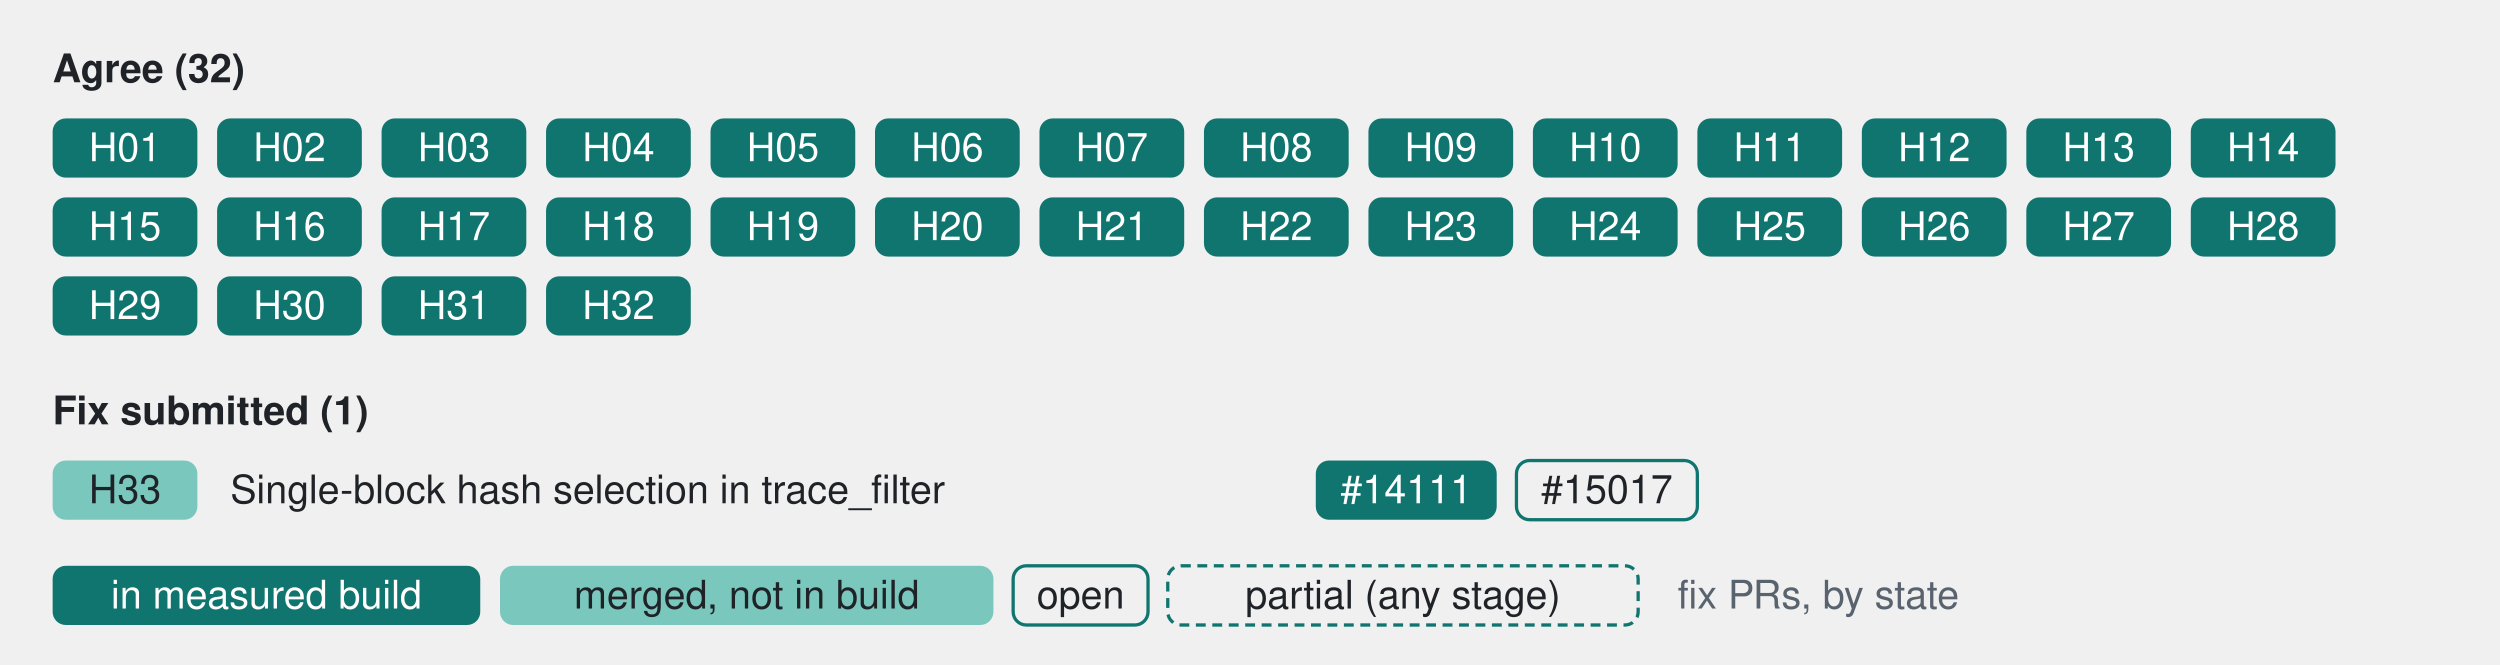
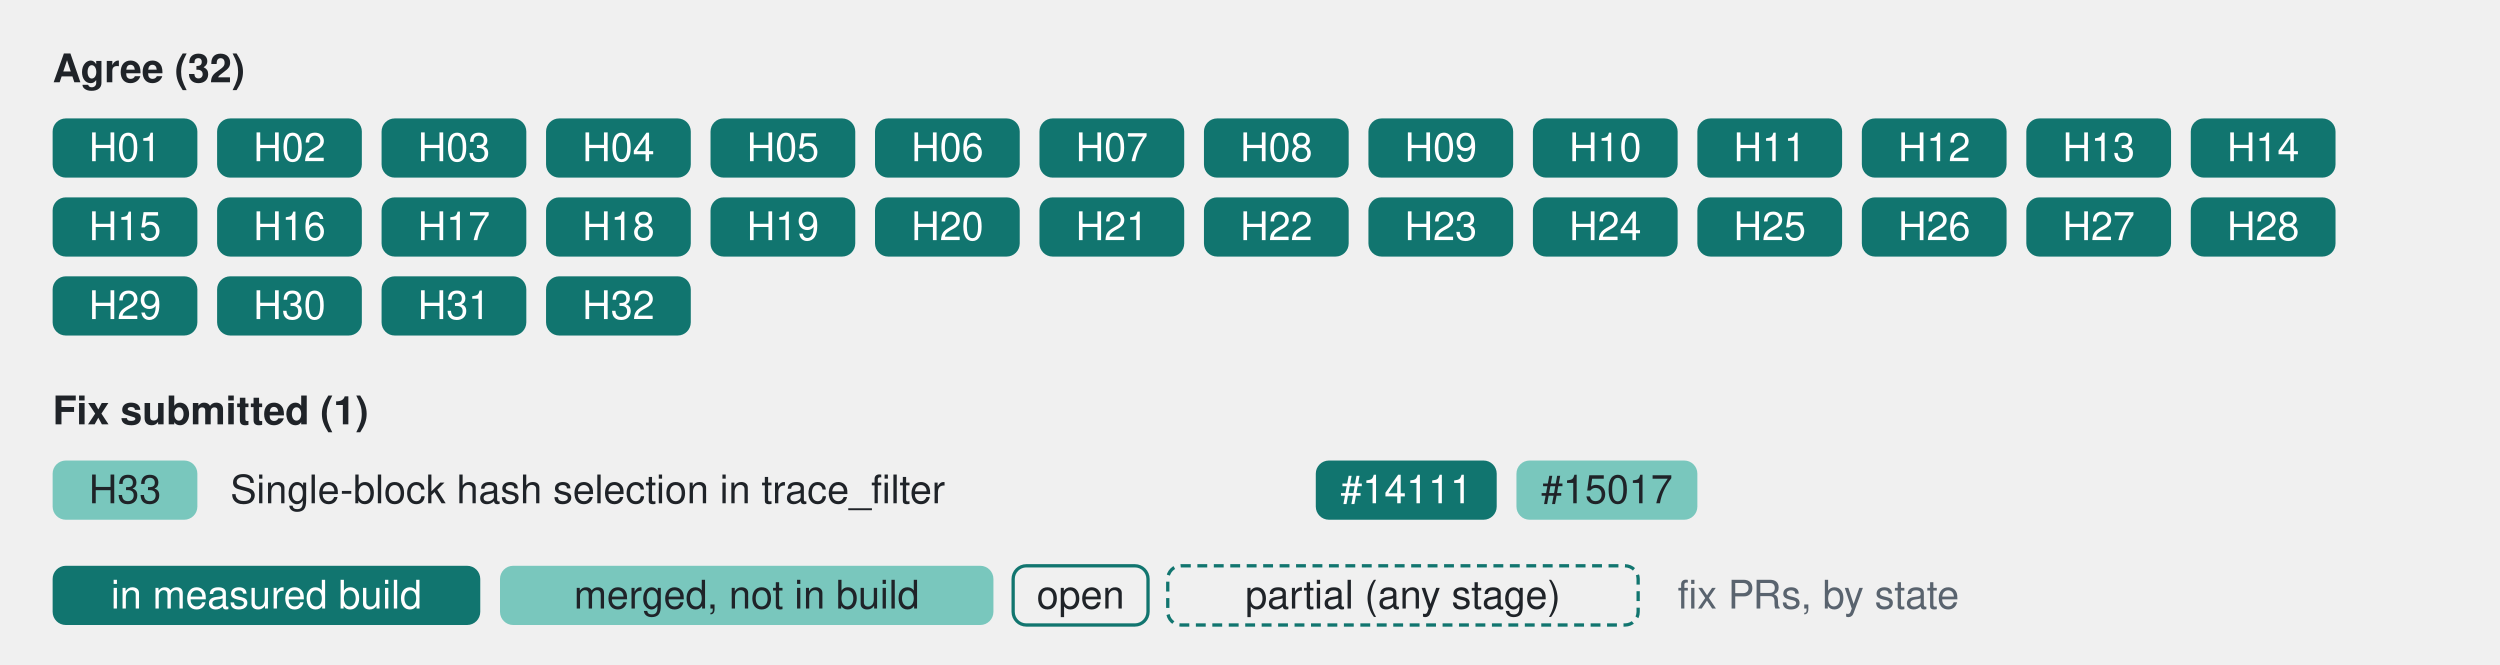
<svg xmlns="http://www.w3.org/2000/svg" width="760" height="202" viewBox="0 0 760 202" role="img" aria-labelledby="title">
  <style>text{font-family:-apple-system,BlinkMacSystemFont,"Segoe UI",Helvetica,Arial,sans-serif;font-size:12px}.head{font-weight:600}.partial{stroke-dasharray:3 2}.label{fill:#1f2328}.muted{fill:#59636e}.pr{fill:none;stroke:#11756f}.edge{stroke:#11756f}.b-agree{fill:#11756f}.n-agree{fill:#ffffff}.b-fix{fill:#79c7bd}.n-fix{fill:#1f2328}.b-converged{fill:#c8641a}.n-converged{fill:#ffffff}.b-review{fill:#f2b36b}.n-review{fill:#1f2328}.b-policy{fill:#8172c4}.n-policy{fill:#ffffff}.b-unmeasured{fill:#dde1e6}.n-unmeasured{fill:#1f2328}@media (prefers-color-scheme:dark){.label{fill:#e6edf3}.muted{fill:#9198a1}.pr{fill:none;stroke:#3aa59a}.edge{stroke:#3aa59a}.b-agree{fill:#3aa59a}.n-agree{fill:#0d1117}.b-fix{fill:#1a6b62}.n-fix{fill:#ffffff}.b-converged{fill:#e5843a}.n-converged{fill:#0d1117}.b-review{fill:#8f5420}.n-review{fill:#ffffff}.b-policy{fill:#9b8fe0}.n-policy{fill:#0d1117}.b-unmeasured{fill:#2d333b}.n-unmeasured{fill:#e6edf3}}</style>
  <text class="label head" x="16" y="25">Agree (32)</text>
  <rect class="b-agree" x="16" y="36" width="44" height="18" rx="4" />
  <text class="n-agree" x="38" y="49" text-anchor="middle">H01</text>
  <rect class="b-agree" x="66" y="36" width="44" height="18" rx="4" />
  <text class="n-agree" x="88" y="49" text-anchor="middle">H02</text>
  <rect class="b-agree" x="116" y="36" width="44" height="18" rx="4" />
  <text class="n-agree" x="138" y="49" text-anchor="middle">H03</text>
  <rect class="b-agree" x="166" y="36" width="44" height="18" rx="4" />
  <text class="n-agree" x="188" y="49" text-anchor="middle">H04</text>
  <rect class="b-agree" x="216" y="36" width="44" height="18" rx="4" />
  <text class="n-agree" x="238" y="49" text-anchor="middle">H05</text>
  <rect class="b-agree" x="266" y="36" width="44" height="18" rx="4" />
  <text class="n-agree" x="288" y="49" text-anchor="middle">H06</text>
  <rect class="b-agree" x="316" y="36" width="44" height="18" rx="4" />
  <text class="n-agree" x="338" y="49" text-anchor="middle">H07</text>
  <rect class="b-agree" x="366" y="36" width="44" height="18" rx="4" />
  <text class="n-agree" x="388" y="49" text-anchor="middle">H08</text>
  <rect class="b-agree" x="416" y="36" width="44" height="18" rx="4" />
  <text class="n-agree" x="438" y="49" text-anchor="middle">H09</text>
  <rect class="b-agree" x="466" y="36" width="44" height="18" rx="4" />
  <text class="n-agree" x="488" y="49" text-anchor="middle">H10</text>
  <rect class="b-agree" x="516" y="36" width="44" height="18" rx="4" />
  <text class="n-agree" x="538" y="49" text-anchor="middle">H11</text>
  <rect class="b-agree" x="566" y="36" width="44" height="18" rx="4" />
  <text class="n-agree" x="588" y="49" text-anchor="middle">H12</text>
  <rect class="b-agree" x="616" y="36" width="44" height="18" rx="4" />
  <text class="n-agree" x="638" y="49" text-anchor="middle">H13</text>
  <rect class="b-agree" x="666" y="36" width="44" height="18" rx="4" />
  <text class="n-agree" x="688" y="49" text-anchor="middle">H14</text>
  <rect class="b-agree" x="16" y="60" width="44" height="18" rx="4" />
  <text class="n-agree" x="38" y="73" text-anchor="middle">H15</text>
  <rect class="b-agree" x="66" y="60" width="44" height="18" rx="4" />
  <text class="n-agree" x="88" y="73" text-anchor="middle">H16</text>
  <rect class="b-agree" x="116" y="60" width="44" height="18" rx="4" />
  <text class="n-agree" x="138" y="73" text-anchor="middle">H17</text>
  <rect class="b-agree" x="166" y="60" width="44" height="18" rx="4" />
  <text class="n-agree" x="188" y="73" text-anchor="middle">H18</text>
  <rect class="b-agree" x="216" y="60" width="44" height="18" rx="4" />
  <text class="n-agree" x="238" y="73" text-anchor="middle">H19</text>
  <rect class="b-agree" x="266" y="60" width="44" height="18" rx="4" />
  <text class="n-agree" x="288" y="73" text-anchor="middle">H20</text>
  <rect class="b-agree" x="316" y="60" width="44" height="18" rx="4" />
  <text class="n-agree" x="338" y="73" text-anchor="middle">H21</text>
  <rect class="b-agree" x="366" y="60" width="44" height="18" rx="4" />
  <text class="n-agree" x="388" y="73" text-anchor="middle">H22</text>
  <rect class="b-agree" x="416" y="60" width="44" height="18" rx="4" />
  <text class="n-agree" x="438" y="73" text-anchor="middle">H23</text>
  <rect class="b-agree" x="466" y="60" width="44" height="18" rx="4" />
  <text class="n-agree" x="488" y="73" text-anchor="middle">H24</text>
  <rect class="b-agree" x="516" y="60" width="44" height="18" rx="4" />
  <text class="n-agree" x="538" y="73" text-anchor="middle">H25</text>
  <rect class="b-agree" x="566" y="60" width="44" height="18" rx="4" />
  <text class="n-agree" x="588" y="73" text-anchor="middle">H26</text>
  <rect class="b-agree" x="616" y="60" width="44" height="18" rx="4" />
  <text class="n-agree" x="638" y="73" text-anchor="middle">H27</text>
  <rect class="b-agree" x="666" y="60" width="44" height="18" rx="4" />
  <text class="n-agree" x="688" y="73" text-anchor="middle">H28</text>
  <rect class="b-agree" x="16" y="84" width="44" height="18" rx="4" />
  <text class="n-agree" x="38" y="97" text-anchor="middle">H29</text>
  <rect class="b-agree" x="66" y="84" width="44" height="18" rx="4" />
  <text class="n-agree" x="88" y="97" text-anchor="middle">H30</text>
  <rect class="b-agree" x="116" y="84" width="44" height="18" rx="4" />
  <text class="n-agree" x="138" y="97" text-anchor="middle">H31</text>
  <rect class="b-agree" x="166" y="84" width="44" height="18" rx="4" />
  <text class="n-agree" x="188" y="97" text-anchor="middle">H32</text>
  <text class="label head" x="16" y="129">Fix submitted (1)</text>
  <rect class="b-fix" x="16" y="140" width="44" height="18" rx="4" />
  <text class="n-fix" x="38" y="153" text-anchor="middle">H33</text>
  <text class="label" x="70" y="153">Single-block hash selection in trace_filter</text>
  <rect class="b-agree" x="400" y="140" width="55" height="18" rx="4" />
  <text class="n-agree" x="427.5" y="153" text-anchor="middle">#14111</text>
-   <rect class="pr" x="461" y="140" width="55" height="18" rx="4" />
-   <text class="label" x="488.5" y="153" text-anchor="middle">#15017</text>
+   <rect class="b-fix" x="461" y="140" width="55" height="18" rx="4" />
+   <text class="n-fix" x="488.5" y="153" text-anchor="middle">#15017</text>
  <rect class="b-agree" x="16" y="172" width="130" height="18" rx="4" />
  <text class="n-agree" x="81" y="185" text-anchor="middle">in measured build</text>
  <rect class="b-fix" x="152" y="172" width="150" height="18" rx="4" />
  <text class="n-fix" x="227" y="185" text-anchor="middle">merged, not in build</text>
  <rect class="pr" x="308" y="172" width="41" height="18" rx="4" />
  <text class="label" x="328.5" y="185" text-anchor="middle">open</text>
  <rect class="pr partial" x="355" y="172" width="143" height="18" rx="4" />
  <text class="label" x="426.5" y="185" text-anchor="middle">partial (any stage)</text>
  <text class="muted" x="510" y="185">fix PRs, by state</text>
</svg>
